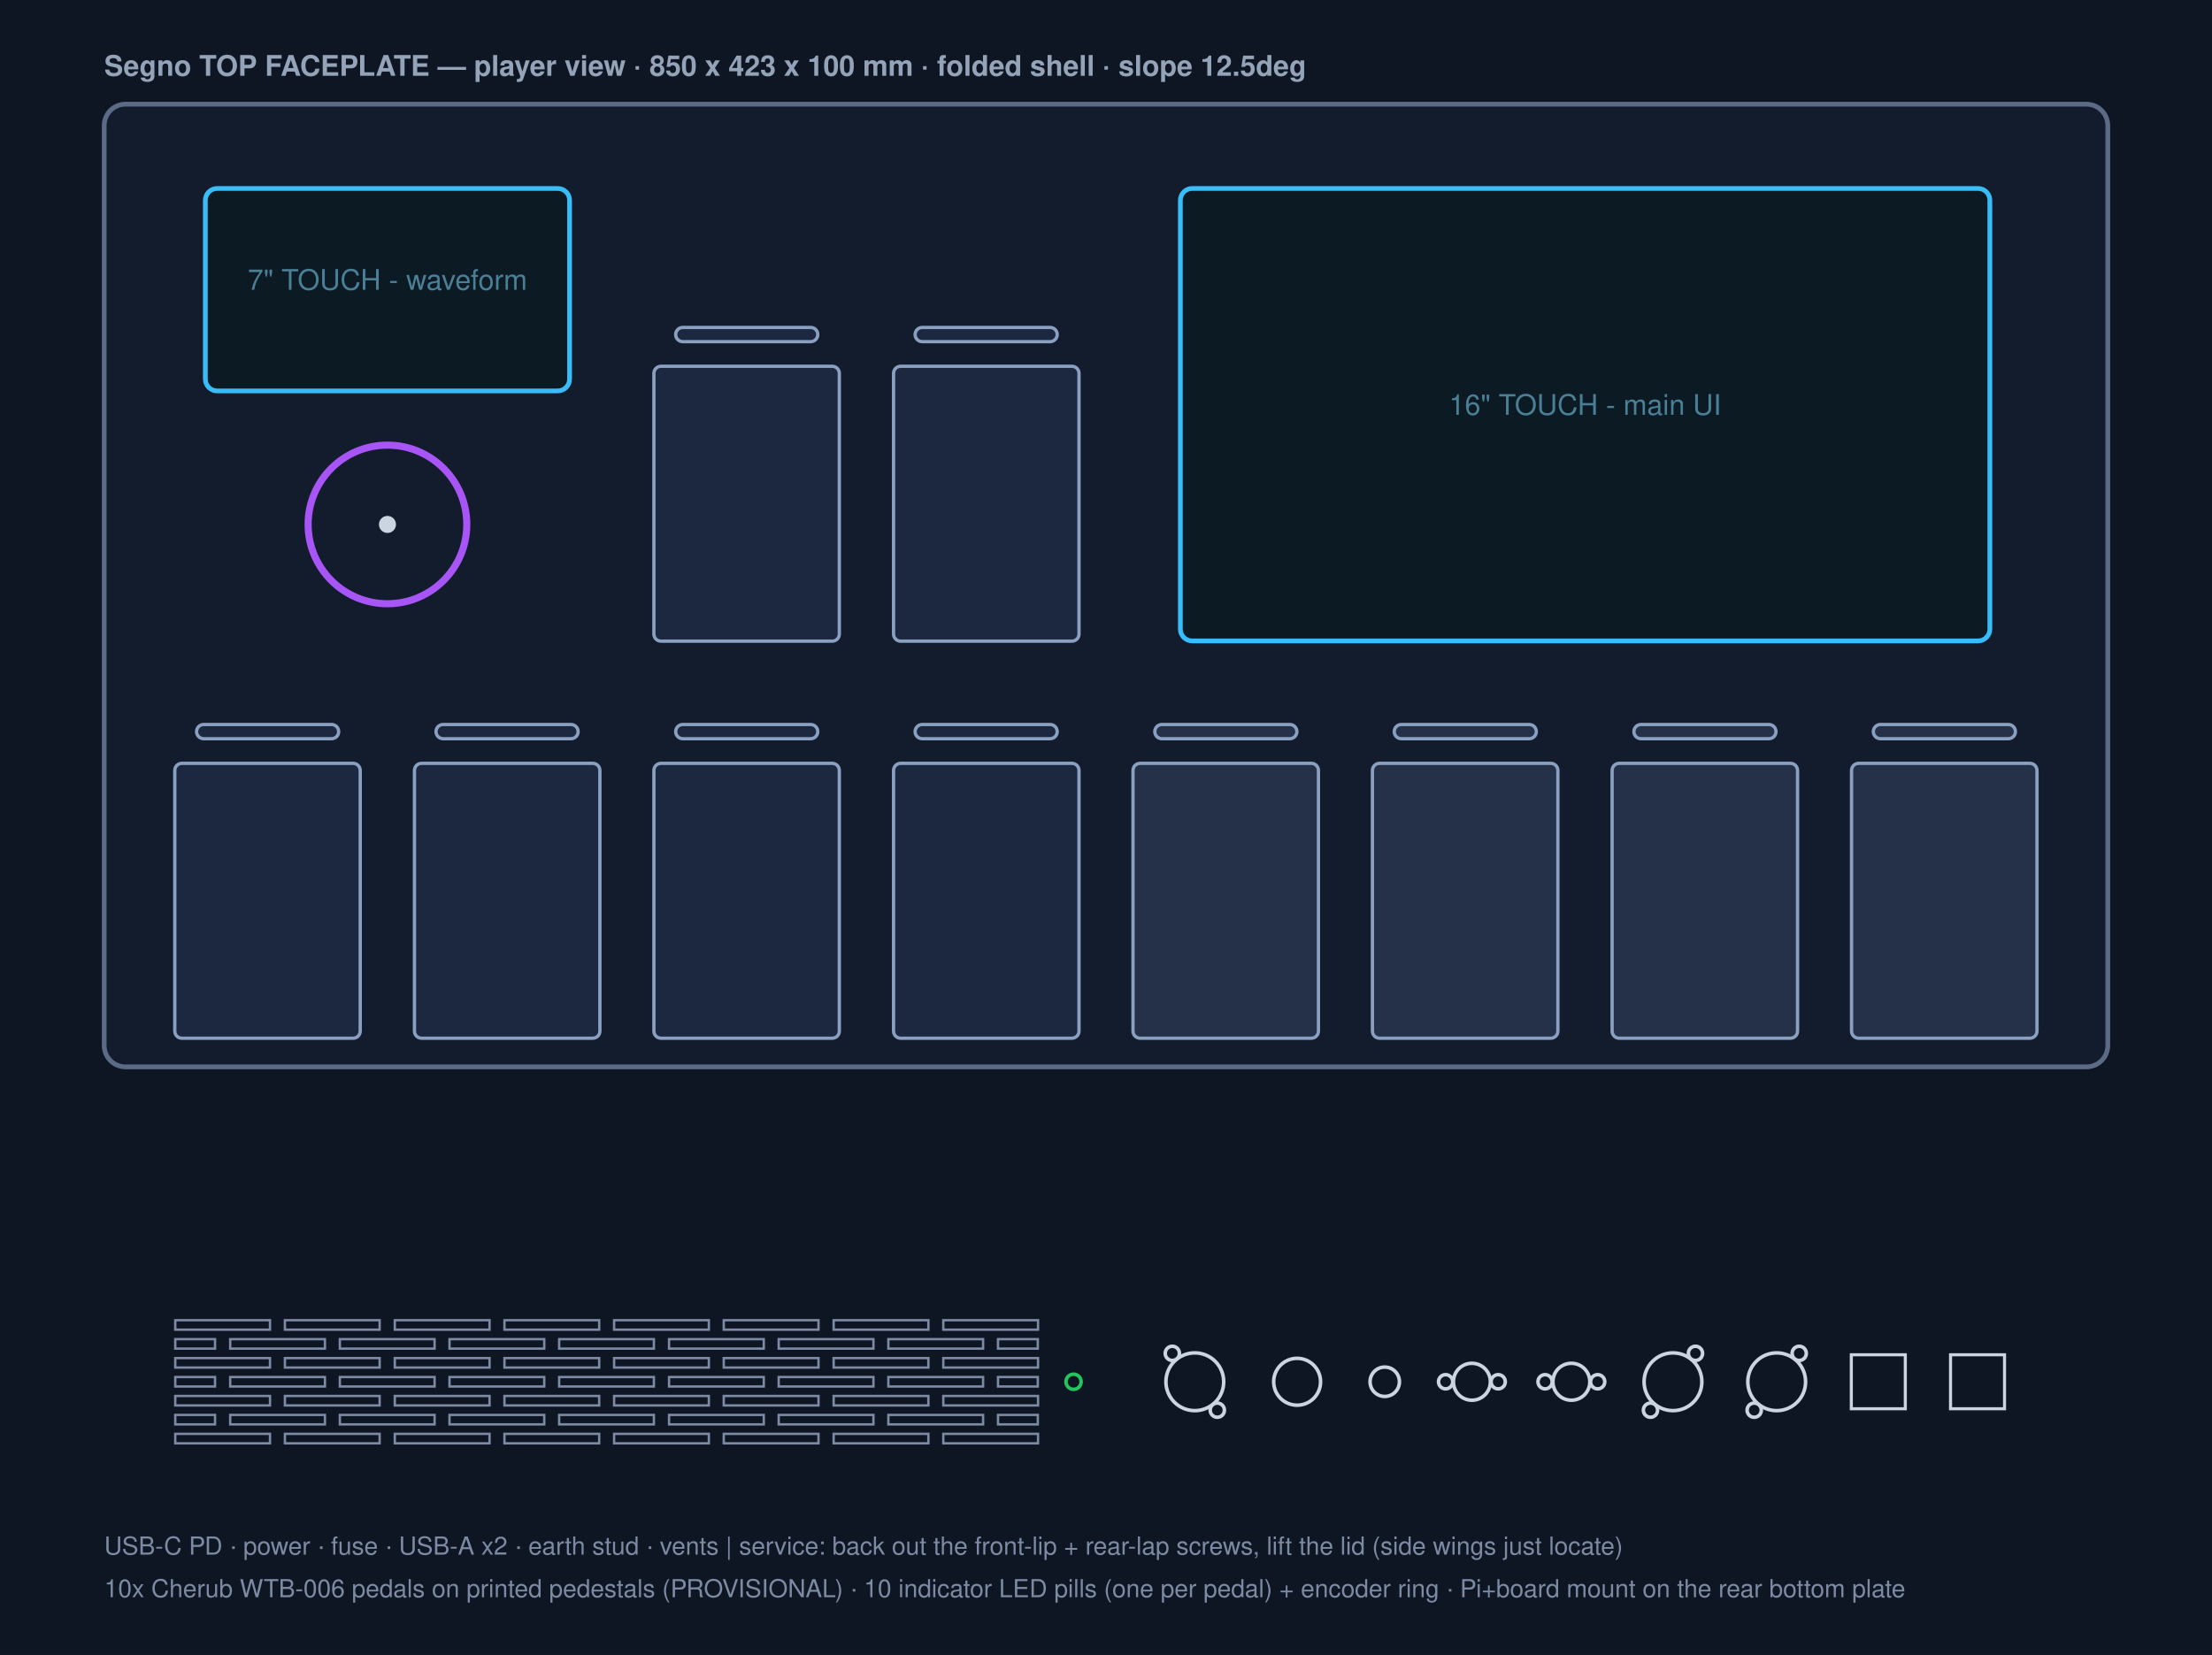
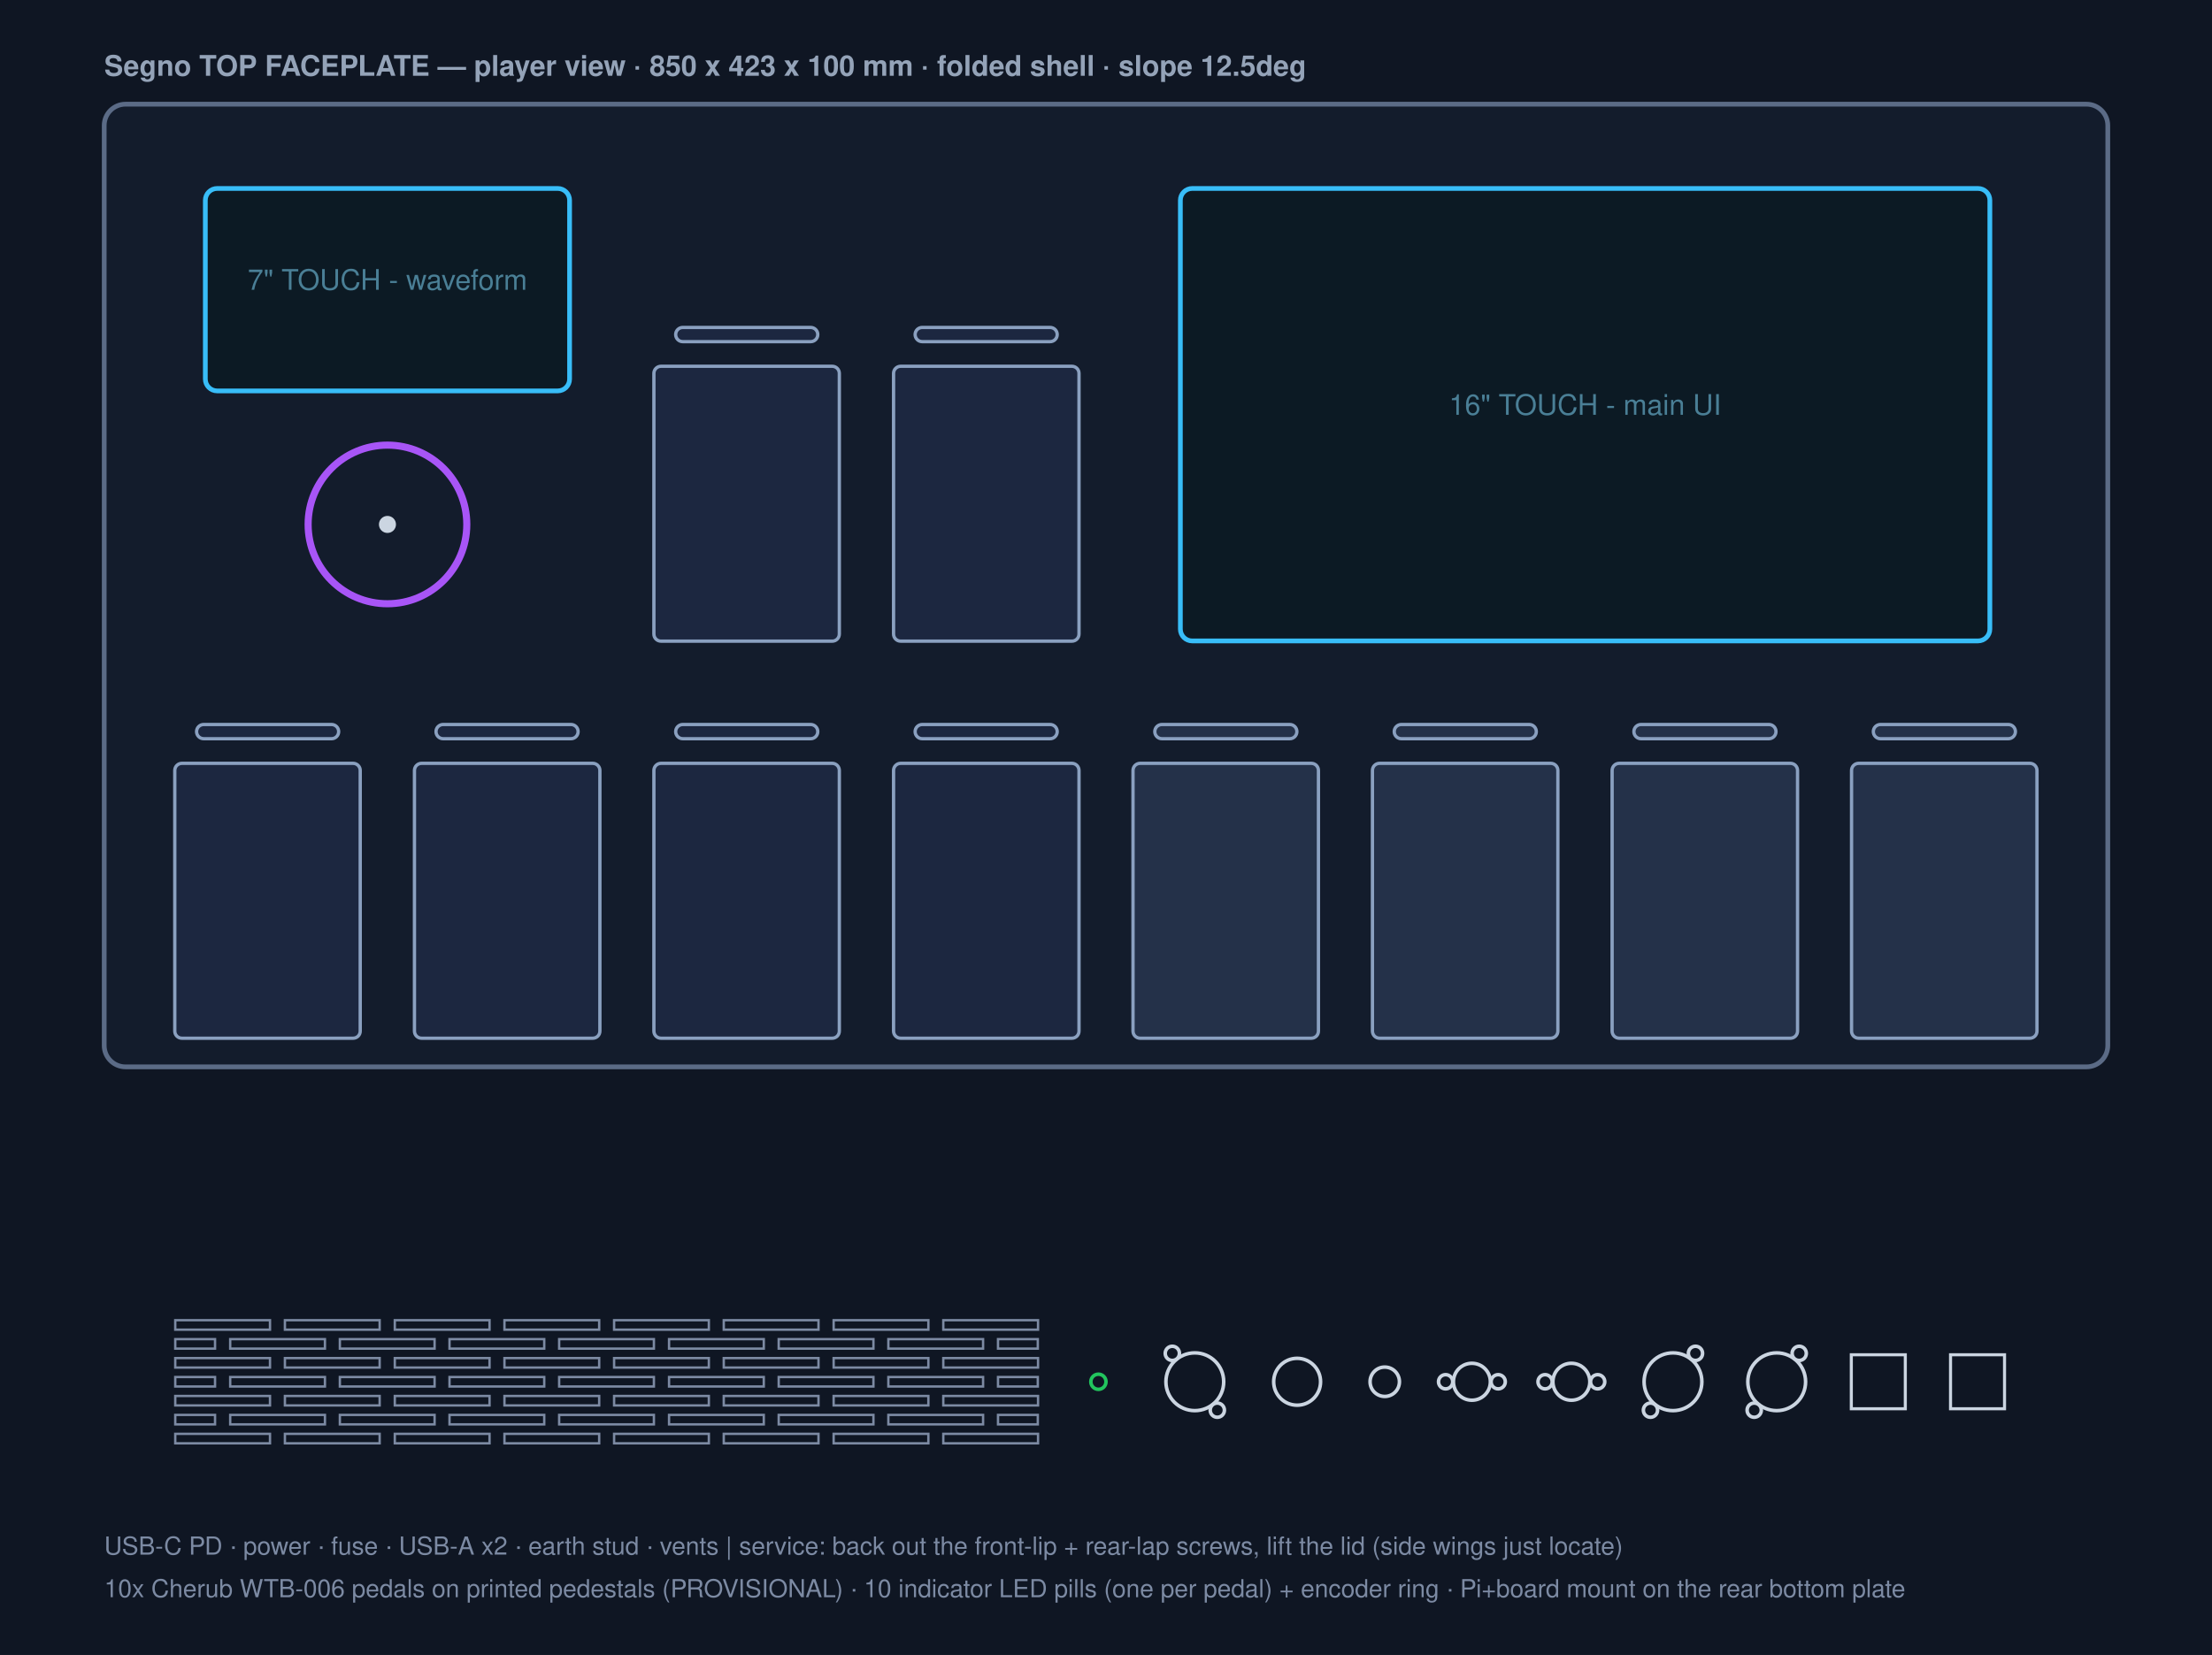
<svg xmlns="http://www.w3.org/2000/svg" viewBox="0 0 934 699" font-family="Helvetica,Arial,sans-serif">
  <rect width="934" height="699" fill="#0f1623" />
  <text x="44" y="32" fill="#94a3b8" font-size="12" font-weight="600">Segno TOP FACEPLATE — player view · 850 x 423 x 100 mm · folded shell · slope 12.5deg</text>
  <rect x="44" y="44" width="846.0" height="406.6" rx="9" fill="#131c2c" stroke="#5b6b86" stroke-width="2" />
  <rect x="73.8" y="322.4" width="78.3" height="116.1" rx="3" fill="#1c2740" stroke="#8aa0c0" stroke-width="1.4" />
  <rect x="175.0" y="322.4" width="78.3" height="116.1" rx="3" fill="#1c2740" stroke="#8aa0c0" stroke-width="1.4" />
  <rect x="276.1" y="322.4" width="78.3" height="116.1" rx="3" fill="#1c2740" stroke="#8aa0c0" stroke-width="1.4" />
  <rect x="377.3" y="322.4" width="78.3" height="116.1" rx="3" fill="#1c2740" stroke="#8aa0c0" stroke-width="1.4" />
  <rect x="478.4" y="322.4" width="78.3" height="116.1" rx="3" fill="#243149" stroke="#8aa0c0" stroke-width="1.4" />
  <rect x="579.5" y="322.4" width="78.3" height="116.1" rx="3" fill="#243149" stroke="#8aa0c0" stroke-width="1.4" />
  <rect x="680.7" y="322.4" width="78.3" height="116.1" rx="3" fill="#243149" stroke="#8aa0c0" stroke-width="1.4" />
  <rect x="781.8" y="322.4" width="78.3" height="116.1" rx="3" fill="#243149" stroke="#8aa0c0" stroke-width="1.4" />
  <rect x="276.1" y="154.7" width="78.3" height="116.1" rx="3" fill="#1c2740" stroke="#8aa0c0" stroke-width="1.4" />
  <rect x="377.3" y="154.7" width="78.3" height="116.1" rx="3" fill="#1c2740" stroke="#8aa0c0" stroke-width="1.4" />
  <rect x="83.0" y="306.0" width="60.0" height="6.0" rx="3" fill="#1c2740" stroke="#8aa0c0" stroke-width="1.4" />
  <rect x="184.1" y="306.0" width="60.0" height="6.0" rx="3" fill="#1c2740" stroke="#8aa0c0" stroke-width="1.4" />
  <rect x="285.3" y="306.0" width="60.0" height="6.0" rx="3" fill="#1c2740" stroke="#8aa0c0" stroke-width="1.4" />
  <rect x="386.4" y="306.0" width="60.0" height="6.0" rx="3" fill="#1c2740" stroke="#8aa0c0" stroke-width="1.4" />
  <rect x="487.6" y="306.0" width="60.0" height="6.0" rx="3" fill="#243149" stroke="#8aa0c0" stroke-width="1.4" />
  <rect x="588.7" y="306.0" width="60.0" height="6.0" rx="3" fill="#243149" stroke="#8aa0c0" stroke-width="1.4" />
  <rect x="689.9" y="306.0" width="60.0" height="6.0" rx="3" fill="#243149" stroke="#8aa0c0" stroke-width="1.4" />
  <rect x="791.0" y="306.0" width="60.0" height="6.0" rx="3" fill="#243149" stroke="#8aa0c0" stroke-width="1.4" />
  <rect x="285.3" y="138.3" width="60.0" height="6.0" rx="3" fill="#1c2740" stroke="#8aa0c0" stroke-width="1.4" />
  <rect x="386.4" y="138.3" width="60.0" height="6.0" rx="3" fill="#1c2740" stroke="#8aa0c0" stroke-width="1.4" />
  <rect x="86.7" y="79.6" width="153.8" height="85.5" rx="5" fill="#0c1a24" stroke="#38bdf8" stroke-width="2" />
  <text x="163.6" y="122.4" fill="#4a7f96" font-size="12" text-anchor="middle">7" TOUCH - waveform</text>
  <rect x="498.4" y="79.6" width="341.8" height="191.1" rx="5" fill="#0c1a24" stroke="#38bdf8" stroke-width="2" />
  <text x="669.3" y="175.2" fill="#4a7f96" font-size="12" text-anchor="middle">16" TOUCH - main UI</text>
  <circle cx="163.6" cy="221.5" r="33.5" fill="none" stroke="#a855f7" stroke-width="3" />
  <circle cx="163.6" cy="221.5" r="3.6" fill="#cbd5e1" />
  <circle cx="547.7" cy="583.6" r="9.9" fill="#0f1623" stroke="#cbd5e1" stroke-width="1.5" />
  <circle cx="584.7" cy="583.6" r="6.2" fill="#0f1623" stroke="#cbd5e1" stroke-width="1.5" />
  <circle cx="621.5" cy="583.6" r="7.8" fill="#0f1623" stroke="#cbd5e1" stroke-width="1.5" />
  <circle cx="610.4" cy="583.6" r="3.0" fill="#0f1623" stroke="#cbd5e1" stroke-width="1.5" />
  <circle cx="632.6" cy="583.6" r="3.0" fill="#0f1623" stroke="#cbd5e1" stroke-width="1.5" />
  <circle cx="663.5" cy="583.6" r="7.8" fill="#0f1623" stroke="#cbd5e1" stroke-width="1.5" />
  <circle cx="652.4" cy="583.6" r="3.0" fill="#0f1623" stroke="#cbd5e1" stroke-width="1.5" />
  <circle cx="674.6" cy="583.6" r="3.0" fill="#0f1623" stroke="#cbd5e1" stroke-width="1.5" />
  <circle cx="504.5" cy="583.6" r="12.2" fill="#0f1623" stroke="#cbd5e1" stroke-width="1.5" />
  <circle cx="495.0" cy="571.6" r="3.0" fill="#0f1623" stroke="#cbd5e1" stroke-width="1.5" />
  <circle cx="514.0" cy="595.6" r="3.0" fill="#0f1623" stroke="#cbd5e1" stroke-width="1.5" />
  <circle cx="706.4" cy="583.6" r="12.2" fill="#0f1623" stroke="#cbd5e1" stroke-width="1.5" />
  <circle cx="696.9" cy="595.6" r="3.0" fill="#0f1623" stroke="#cbd5e1" stroke-width="1.5" />
  <circle cx="715.9" cy="571.6" r="3.0" fill="#0f1623" stroke="#cbd5e1" stroke-width="1.5" />
  <circle cx="750.2" cy="583.6" r="12.2" fill="#0f1623" stroke="#cbd5e1" stroke-width="1.5" />
  <circle cx="740.7" cy="595.6" r="3.0" fill="#0f1623" stroke="#cbd5e1" stroke-width="1.5" />
  <circle cx="759.7" cy="571.6" r="3.0" fill="#0f1623" stroke="#cbd5e1" stroke-width="1.5" />
  <rect x="781.7" y="572.2" width="22.8" height="22.8" fill="#0f1623" stroke="#cbd5e1" stroke-width="1.3" />
  <rect x="823.6" y="572.2" width="22.8" height="22.8" fill="#0f1623" stroke="#cbd5e1" stroke-width="1.3" />
-   <circle cx="453.3" cy="583.6" r="3.2" fill="#0f1623" stroke="#22c55e" stroke-width="1.5" />
+   <circle cx="463.8" cy="583.6" r="3.2" fill="#0f1623" stroke="#22c55e" stroke-width="1.5" />
  <rect x="74.0" y="605.6" width="40.0" height="4.0" fill="none" stroke="#7c8aa3" stroke-width="1" />
  <rect x="120.3" y="605.6" width="40.0" height="4.0" fill="none" stroke="#7c8aa3" stroke-width="1" />
  <rect x="166.7" y="605.6" width="40.0" height="4.0" fill="none" stroke="#7c8aa3" stroke-width="1" />
  <rect x="213.0" y="605.6" width="40.0" height="4.0" fill="none" stroke="#7c8aa3" stroke-width="1" />
  <rect x="259.3" y="605.6" width="40.0" height="4.0" fill="none" stroke="#7c8aa3" stroke-width="1" />
  <rect x="305.6" y="605.6" width="40.0" height="4.0" fill="none" stroke="#7c8aa3" stroke-width="1" />
  <rect x="352.0" y="605.6" width="40.0" height="4.0" fill="none" stroke="#7c8aa3" stroke-width="1" />
  <rect x="398.3" y="605.6" width="40.0" height="4.0" fill="none" stroke="#7c8aa3" stroke-width="1" />
  <rect x="74.0" y="597.6" width="16.8" height="4.0" fill="none" stroke="#7c8aa3" stroke-width="1" />
  <rect x="97.2" y="597.6" width="40.0" height="4.0" fill="none" stroke="#7c8aa3" stroke-width="1" />
  <rect x="143.5" y="597.6" width="40.0" height="4.0" fill="none" stroke="#7c8aa3" stroke-width="1" />
  <rect x="189.8" y="597.6" width="40.0" height="4.0" fill="none" stroke="#7c8aa3" stroke-width="1" />
  <rect x="236.1" y="597.6" width="40.0" height="4.0" fill="none" stroke="#7c8aa3" stroke-width="1" />
  <rect x="282.5" y="597.6" width="40.0" height="4.0" fill="none" stroke="#7c8aa3" stroke-width="1" />
  <rect x="328.8" y="597.6" width="40.0" height="4.0" fill="none" stroke="#7c8aa3" stroke-width="1" />
  <rect x="375.1" y="597.6" width="40.0" height="4.0" fill="none" stroke="#7c8aa3" stroke-width="1" />
  <rect x="421.4" y="597.6" width="16.8" height="4.0" fill="none" stroke="#7c8aa3" stroke-width="1" />
  <rect x="74.0" y="589.6" width="40.0" height="4.0" fill="none" stroke="#7c8aa3" stroke-width="1" />
  <rect x="120.3" y="589.6" width="40.0" height="4.0" fill="none" stroke="#7c8aa3" stroke-width="1" />
  <rect x="166.7" y="589.6" width="40.0" height="4.0" fill="none" stroke="#7c8aa3" stroke-width="1" />
  <rect x="213.0" y="589.6" width="40.0" height="4.0" fill="none" stroke="#7c8aa3" stroke-width="1" />
  <rect x="259.3" y="589.6" width="40.0" height="4.0" fill="none" stroke="#7c8aa3" stroke-width="1" />
  <rect x="305.6" y="589.6" width="40.0" height="4.0" fill="none" stroke="#7c8aa3" stroke-width="1" />
  <rect x="352.0" y="589.6" width="40.0" height="4.0" fill="none" stroke="#7c8aa3" stroke-width="1" />
  <rect x="398.3" y="589.6" width="40.0" height="4.0" fill="none" stroke="#7c8aa3" stroke-width="1" />
  <rect x="74.0" y="581.6" width="16.8" height="4.0" fill="none" stroke="#7c8aa3" stroke-width="1" />
  <rect x="97.2" y="581.6" width="40.0" height="4.0" fill="none" stroke="#7c8aa3" stroke-width="1" />
  <rect x="143.5" y="581.6" width="40.0" height="4.0" fill="none" stroke="#7c8aa3" stroke-width="1" />
  <rect x="189.8" y="581.6" width="40.0" height="4.0" fill="none" stroke="#7c8aa3" stroke-width="1" />
  <rect x="236.1" y="581.6" width="40.0" height="4.0" fill="none" stroke="#7c8aa3" stroke-width="1" />
  <rect x="282.5" y="581.6" width="40.0" height="4.0" fill="none" stroke="#7c8aa3" stroke-width="1" />
  <rect x="328.8" y="581.6" width="40.0" height="4.0" fill="none" stroke="#7c8aa3" stroke-width="1" />
  <rect x="375.1" y="581.6" width="40.0" height="4.0" fill="none" stroke="#7c8aa3" stroke-width="1" />
  <rect x="421.4" y="581.6" width="16.8" height="4.0" fill="none" stroke="#7c8aa3" stroke-width="1" />
  <rect x="74.0" y="573.6" width="40.0" height="4.0" fill="none" stroke="#7c8aa3" stroke-width="1" />
  <rect x="120.3" y="573.6" width="40.0" height="4.0" fill="none" stroke="#7c8aa3" stroke-width="1" />
  <rect x="166.7" y="573.6" width="40.0" height="4.0" fill="none" stroke="#7c8aa3" stroke-width="1" />
  <rect x="213.0" y="573.6" width="40.0" height="4.0" fill="none" stroke="#7c8aa3" stroke-width="1" />
  <rect x="259.3" y="573.6" width="40.0" height="4.0" fill="none" stroke="#7c8aa3" stroke-width="1" />
  <rect x="305.6" y="573.6" width="40.0" height="4.0" fill="none" stroke="#7c8aa3" stroke-width="1" />
  <rect x="352.0" y="573.6" width="40.0" height="4.0" fill="none" stroke="#7c8aa3" stroke-width="1" />
  <rect x="398.3" y="573.6" width="40.0" height="4.0" fill="none" stroke="#7c8aa3" stroke-width="1" />
  <rect x="74.0" y="565.6" width="16.8" height="4.0" fill="none" stroke="#7c8aa3" stroke-width="1" />
  <rect x="97.2" y="565.6" width="40.0" height="4.0" fill="none" stroke="#7c8aa3" stroke-width="1" />
  <rect x="143.5" y="565.6" width="40.0" height="4.0" fill="none" stroke="#7c8aa3" stroke-width="1" />
  <rect x="189.8" y="565.6" width="40.0" height="4.0" fill="none" stroke="#7c8aa3" stroke-width="1" />
  <rect x="236.1" y="565.6" width="40.0" height="4.0" fill="none" stroke="#7c8aa3" stroke-width="1" />
  <rect x="282.5" y="565.6" width="40.0" height="4.0" fill="none" stroke="#7c8aa3" stroke-width="1" />
  <rect x="328.8" y="565.6" width="40.0" height="4.0" fill="none" stroke="#7c8aa3" stroke-width="1" />
  <rect x="375.1" y="565.6" width="40.0" height="4.0" fill="none" stroke="#7c8aa3" stroke-width="1" />
  <rect x="421.4" y="565.6" width="16.8" height="4.0" fill="none" stroke="#7c8aa3" stroke-width="1" />
  <rect x="74.0" y="557.6" width="40.0" height="4.0" fill="none" stroke="#7c8aa3" stroke-width="1" />
  <rect x="120.3" y="557.6" width="40.0" height="4.0" fill="none" stroke="#7c8aa3" stroke-width="1" />
  <rect x="166.7" y="557.6" width="40.0" height="4.0" fill="none" stroke="#7c8aa3" stroke-width="1" />
  <rect x="213.0" y="557.6" width="40.0" height="4.0" fill="none" stroke="#7c8aa3" stroke-width="1" />
  <rect x="259.3" y="557.6" width="40.0" height="4.0" fill="none" stroke="#7c8aa3" stroke-width="1" />
  <rect x="305.6" y="557.6" width="40.0" height="4.0" fill="none" stroke="#7c8aa3" stroke-width="1" />
  <rect x="352.0" y="557.6" width="40.0" height="4.0" fill="none" stroke="#7c8aa3" stroke-width="1" />
  <rect x="398.3" y="557.6" width="40.0" height="4.0" fill="none" stroke="#7c8aa3" stroke-width="1" />
  <text x="44" y="656.6" fill="#7c8aa3" font-size="10.5">USB-C PD · power · fuse · USB-A x2 · earth stud · vents   |   service: back out the front-lip + rear-lap screws, lift the lid (side wings just locate)</text>
  <text x="44" y="674.6" fill="#7c8aa3" font-size="10.5">10x Cherub WTB-006 pedals on printed pedestals (PROVISIONAL) · 10 indicator LED pills (one per pedal) + encoder ring · Pi+board mount on the rear bottom plate</text>
</svg>
